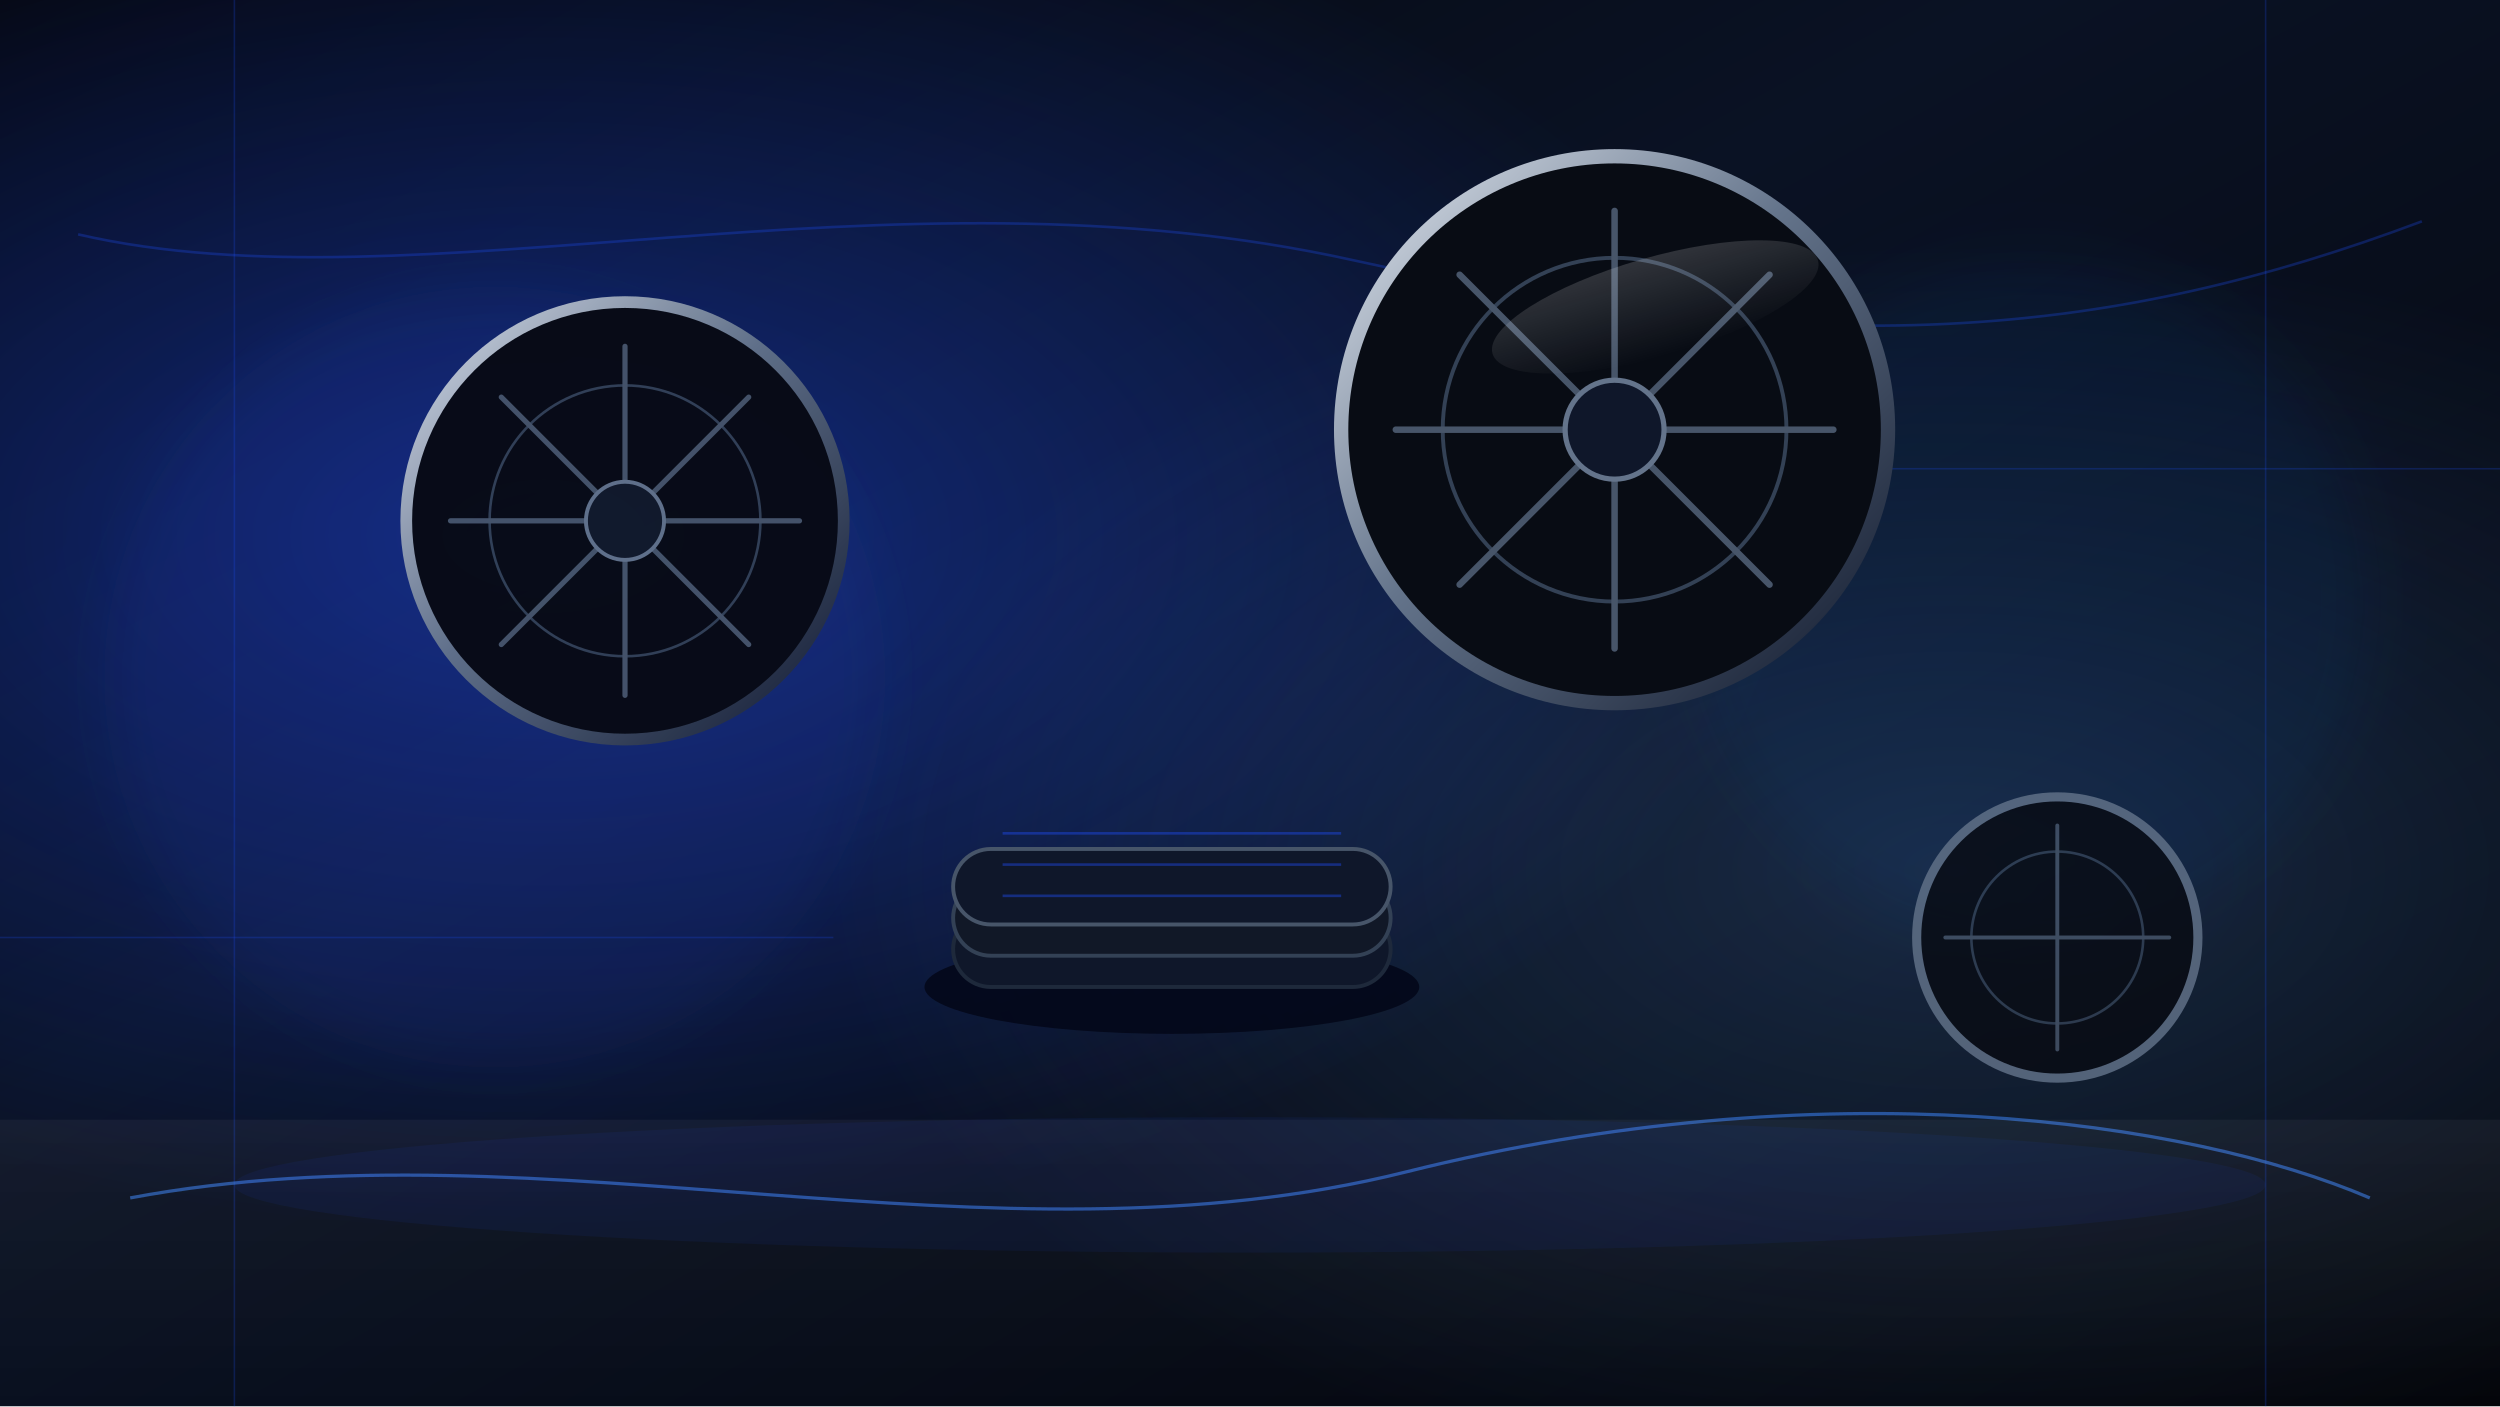
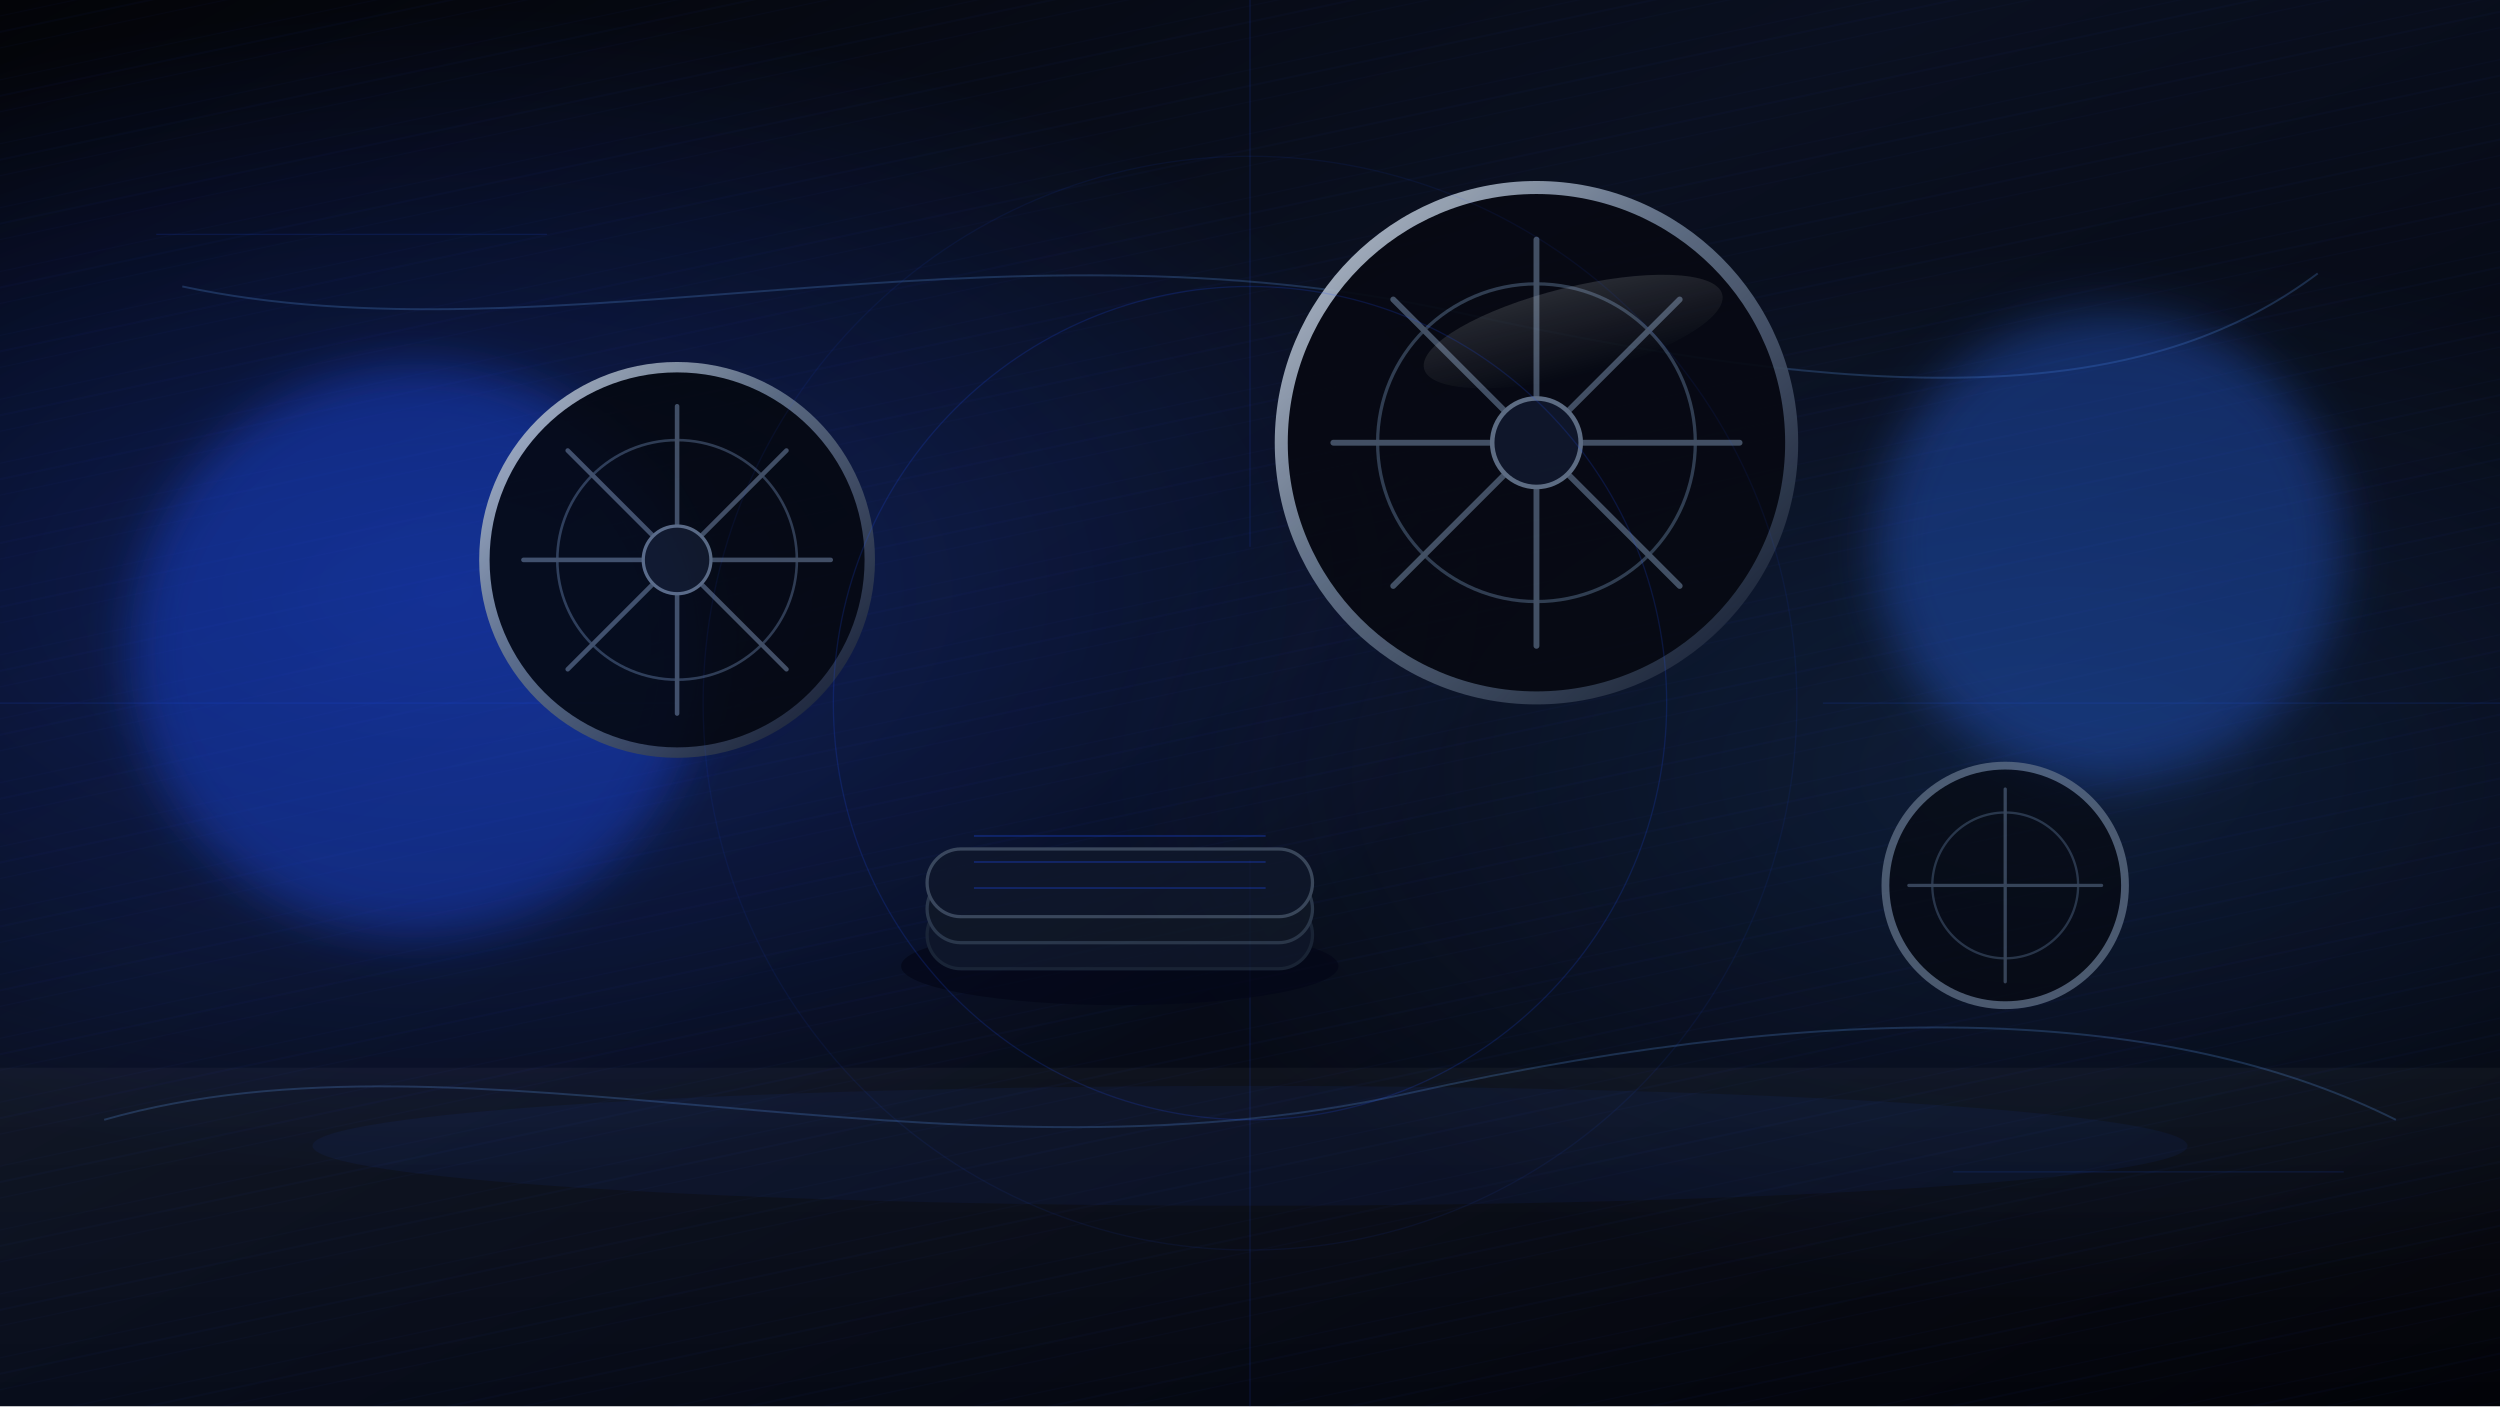
<svg xmlns="http://www.w3.org/2000/svg" viewBox="0 0 1920 1080" fill="none">
  <defs>
    <linearGradient id="bg" x1="0" y1="0" x2="1" y2="1">
-       <stop offset="0%" stop-color="#04060c" />
-       <stop offset="40%" stop-color="#0a1224" />
-       <stop offset="100%" stop-color="#030408" />
+       <stop offset="0%" stop-color="#030408" />
+       <stop offset="38%" stop-color="#0a1020" />
+       <stop offset="100%" stop-color="#020308" />
    </linearGradient>
-     <radialGradient id="glowA" cx="0.22" cy="0.38" r="0.5">
-       <stop offset="0%" stop-color="#1f4fff" stop-opacity="0.42" />
+     <radialGradient id="glowL" cx="0.18" cy="0.42" r="0.42">
+       <stop offset="0%" stop-color="#1f4fff" stop-opacity="0.28" />
      <stop offset="100%" stop-color="#1f4fff" stop-opacity="0" />
    </radialGradient>
-     <radialGradient id="glowB" cx="0.78" cy="0.62" r="0.45">
-       <stop offset="0%" stop-color="#60a5fa" stop-opacity="0.2" />
-       <stop offset="100%" stop-color="#60a5fa" stop-opacity="0" />
+     <radialGradient id="glowR" cx="0.82" cy="0.55" r="0.38">
+       <stop offset="0%" stop-color="#3b82f6" stop-opacity="0.16" />
+       <stop offset="100%" stop-color="#3b82f6" stop-opacity="0" />
    </radialGradient>
    <linearGradient id="rim" x1="0" y1="0" x2="1" y2="1">
-       <stop offset="0%" stop-color="#e2e8f0" />
-       <stop offset="45%" stop-color="#64748b" />
+       <stop offset="0%" stop-color="#cbd5e1" />
+       <stop offset="42%" stop-color="#64748b" />
      <stop offset="100%" stop-color="#0f172a" />
    </linearGradient>
    <linearGradient id="glass" x1="0" y1="0" x2="0" y2="1">
-       <stop offset="0%" stop-color="#ffffff" stop-opacity="0.16" />
+       <stop offset="0%" stop-color="#ffffff" stop-opacity="0.14" />
      <stop offset="100%" stop-color="#ffffff" stop-opacity="0" />
    </linearGradient>
-     <filter id="soft" x="-30%" y="-30%" width="160%" height="160%">
-       <feGaussianBlur stdDeviation="24" />
+     <pattern id="tread" width="48" height="48" patternUnits="userSpaceOnUse" patternTransform="rotate(-12)">
+       <path d="M0 24 H48" stroke="#1f4fff" stroke-opacity="0.08" stroke-width="1" />
+       <path d="M0 12 H48" stroke="#1f4fff" stroke-opacity="0.05" stroke-width="1" />
+       <path d="M0 36 H48" stroke="#1f4fff" stroke-opacity="0.05" stroke-width="1" />
+     </pattern>
+     <filter id="soft" x="-20%" y="-20%" width="140%" height="140%">
+       <feGaussianBlur stdDeviation="18" />
    </filter>
  </defs>
  <rect width="1920" height="1080" fill="url(#bg)" />
-   <rect width="1920" height="1080" fill="url(#glowA)" />
-   <rect width="1920" height="1080" fill="url(#glowB)" />
-   <g opacity="0.5" filter="url(#soft)">
-     <ellipse cx="380" cy="520" rx="300" ry="300" fill="#1f4fff" opacity="0.16" />
-     <ellipse cx="1560" cy="460" rx="260" ry="260" fill="#2563eb" opacity="0.12" />
+   <rect width="1920" height="1080" fill="url(#glowL)" />
+   <rect width="1920" height="1080" fill="url(#glowR)" />
+   <rect width="1920" height="1080" fill="url(#tread)" opacity="0.55" />
+   <g stroke="#1f4fff" stroke-opacity="0.14" stroke-width="1">
+     <path d="M0 540 H520" />
+     <path d="M1400 540 H1920" />
+     <path d="M960 0 V420" />
+     <path d="M960 660 V1080" />
+     <path d="M120 180 L420 180" />
+     <path d="M1500 900 L1800 900" />
  </g>
-   <g stroke="#1f4fff" stroke-opacity="0.22" stroke-width="1.2">
-     <path d="M0 720 H640" />
-     <path d="M1280 360 H1920" />
-     <path d="M180 0 V1080" />
-     <path d="M1740 0 V1080" />
+   <g stroke="#60a5fa" stroke-opacity="0.22" stroke-width="1.5" fill="none">
+     <path d="M80 860 C360 780, 720 920, 1080 840 S1680 780, 1840 860" />
+     <path d="M140 220 C420 280, 760 160, 1120 240 S1660 300, 1780 210" />
  </g>
-   <path d="M100 920 C420 860, 760 980, 1080 900 S1680 860, 1820 920" stroke="#3b82f6" stroke-opacity="0.55" stroke-width="2.5" fill="none" />
-   <path d="M60 180 C320 240, 680 120, 1040 200 S1620 260, 1860 170" stroke="#1f4fff" stroke-opacity="0.28" stroke-width="2" fill="none" />
-   <g transform="translate(1240 330)">
-     <circle r="210" fill="#080c14" stroke="url(#rim)" stroke-width="11" />
-     <circle r="132" fill="none" stroke="#334155" stroke-width="3" />
-     <g stroke="#475569" stroke-width="5" stroke-linecap="round">
-       <line x1="0" y1="-168" x2="0" y2="168" />
-       <line x1="-168" y1="0" x2="168" y2="0" />
-       <line x1="-119" y1="-119" x2="119" y2="119" />
-       <line x1="119" y1="-119" x2="-119" y2="119" />
+   <g opacity="0.35" filter="url(#soft)">
+     <ellipse cx="320" cy="500" rx="220" ry="220" fill="#1f4fff" />
+     <ellipse cx="1620" cy="420" rx="180" ry="180" fill="#2563eb" />
+   </g>
+   <g transform="translate(1180 340)" opacity="0.92">
+     <circle r="196" fill="#060912" stroke="url(#rim)" stroke-width="10" />
+     <circle r="122" fill="none" stroke="#334155" stroke-width="2.5" />
+     <g stroke="#475569" stroke-width="4.5" stroke-linecap="round">
+       <line x1="0" y1="-156" x2="0" y2="156" />
+       <line x1="-156" y1="0" x2="156" y2="0" />
+       <line x1="-110" y1="-110" x2="110" y2="110" />
+       <line x1="110" y1="-110" x2="-110" y2="110" />
    </g>
-     <circle r="38" fill="#0f172a" stroke="#64748b" stroke-width="4" />
-     <ellipse cx="56" cy="-82" rx="130" ry="38" fill="url(#glass)" transform="rotate(-16)" />
+     <circle r="34" fill="#0f172a" stroke="#64748b" stroke-width="3.5" />
+     <ellipse cx="48" cy="-76" rx="118" ry="34" fill="url(#glass)" transform="rotate(-14)" />
  </g>
-   <g transform="translate(480 400)" opacity="0.94">
-     <circle r="168" fill="#070a12" stroke="url(#rim)" stroke-width="9" />
-     <circle r="104" fill="none" stroke="#334155" stroke-width="2" />
-     <g stroke="#475569" stroke-width="4" stroke-linecap="round">
-       <line x1="0" y1="-134" x2="0" y2="134" />
-       <line x1="-134" y1="0" x2="134" y2="0" />
-       <line x1="-95" y1="-95" x2="95" y2="95" />
-       <line x1="95" y1="-95" x2="-95" y2="95" />
+   <g transform="translate(520 430)" opacity="0.88">
+     <circle r="148" fill="#050810" stroke="url(#rim)" stroke-width="8" />
+     <circle r="92" fill="none" stroke="#334155" stroke-width="2" />
+     <g stroke="#475569" stroke-width="3.5" stroke-linecap="round">
+       <line x1="0" y1="-118" x2="0" y2="118" />
+       <line x1="-118" y1="0" x2="118" y2="0" />
+       <line x1="-84" y1="-84" x2="84" y2="84" />
+       <line x1="84" y1="-84" x2="-84" y2="84" />
    </g>
-     <circle r="30" fill="#111827" stroke="#64748b" stroke-width="3" />
+     <circle r="26" fill="#111827" stroke="#64748b" stroke-width="2.5" />
  </g>
-   <g transform="translate(1580 720)" opacity="0.8">
-     <circle r="108" fill="#070a12" stroke="#64748b" stroke-width="7" />
-     <circle r="66" fill="none" stroke="#334155" stroke-width="2" />
-     <g stroke="#475569" stroke-width="3" stroke-linecap="round">
-       <line x1="0" y1="-86" x2="0" y2="86" />
-       <line x1="-86" y1="0" x2="86" y2="0" />
+   <g transform="translate(1540 680)" opacity="0.72">
+     <circle r="92" fill="#050810" stroke="#64748b" stroke-width="6" />
+     <circle r="56" fill="none" stroke="#334155" stroke-width="1.8" />
+     <g stroke="#475569" stroke-width="2.5" stroke-linecap="round">
+       <line x1="0" y1="-74" x2="0" y2="74" />
+       <line x1="-74" y1="0" x2="74" y2="0" />
    </g>
  </g>
-   <g transform="translate(900 710)">
-     <ellipse cx="0" cy="48" rx="190" ry="36" fill="#020617" opacity="0.85" />
-     <rect x="-168" y="-10" width="336" height="58" rx="29" fill="#0f172a" stroke="#1e293b" stroke-width="3" />
-     <rect x="-168" y="-34" width="336" height="58" rx="29" fill="#111827" stroke="#334155" stroke-width="3" />
-     <rect x="-168" y="-58" width="336" height="58" rx="29" fill="#0f172a" stroke="#475569" stroke-width="3" />
-     <g stroke="#1f4fff" stroke-opacity="0.4" stroke-width="2">
-       <path d="M-130 -22 H130" />
-       <path d="M-130 -46 H130" />
-       <path d="M-130 -70 H130" />
+   <g transform="translate(860 700)" opacity="0.78">
+     <ellipse cx="0" cy="42" rx="168" ry="30" fill="#020617" opacity="0.9" />
+     <rect x="-148" y="-8" width="296" height="52" rx="26" fill="#0f172a" stroke="#1e293b" stroke-width="2.5" />
+     <rect x="-148" y="-28" width="296" height="52" rx="26" fill="#111827" stroke="#334155" stroke-width="2.5" />
+     <rect x="-148" y="-48" width="296" height="52" rx="26" fill="#0f172a" stroke="#475569" stroke-width="2.5" />
+     <g stroke="#1f4fff" stroke-opacity="0.35" stroke-width="1.5">
+       <path d="M-112 -18 H112" />
+       <path d="M-112 -38 H112" />
+       <path d="M-112 -58 H112" />
    </g>
  </g>
-   <rect x="0" y="860" width="1920" height="220" fill="url(#glass)" opacity="0.28" />
-   <ellipse cx="960" cy="910" rx="780" ry="52" fill="#1f4fff" opacity="0.07" />
+   <g stroke="#1f4fff" stroke-opacity="0.18" stroke-width="1" fill="none">
+     <circle cx="960" cy="540" r="320" />
+     <circle cx="960" cy="540" r="420" stroke-opacity="0.08" />
+   </g>
+   <rect x="0" y="820" width="1920" height="260" fill="url(#glass)" opacity="0.22" />
+   <ellipse cx="960" cy="880" rx="720" ry="46" fill="#1f4fff" opacity="0.06" />
</svg>
